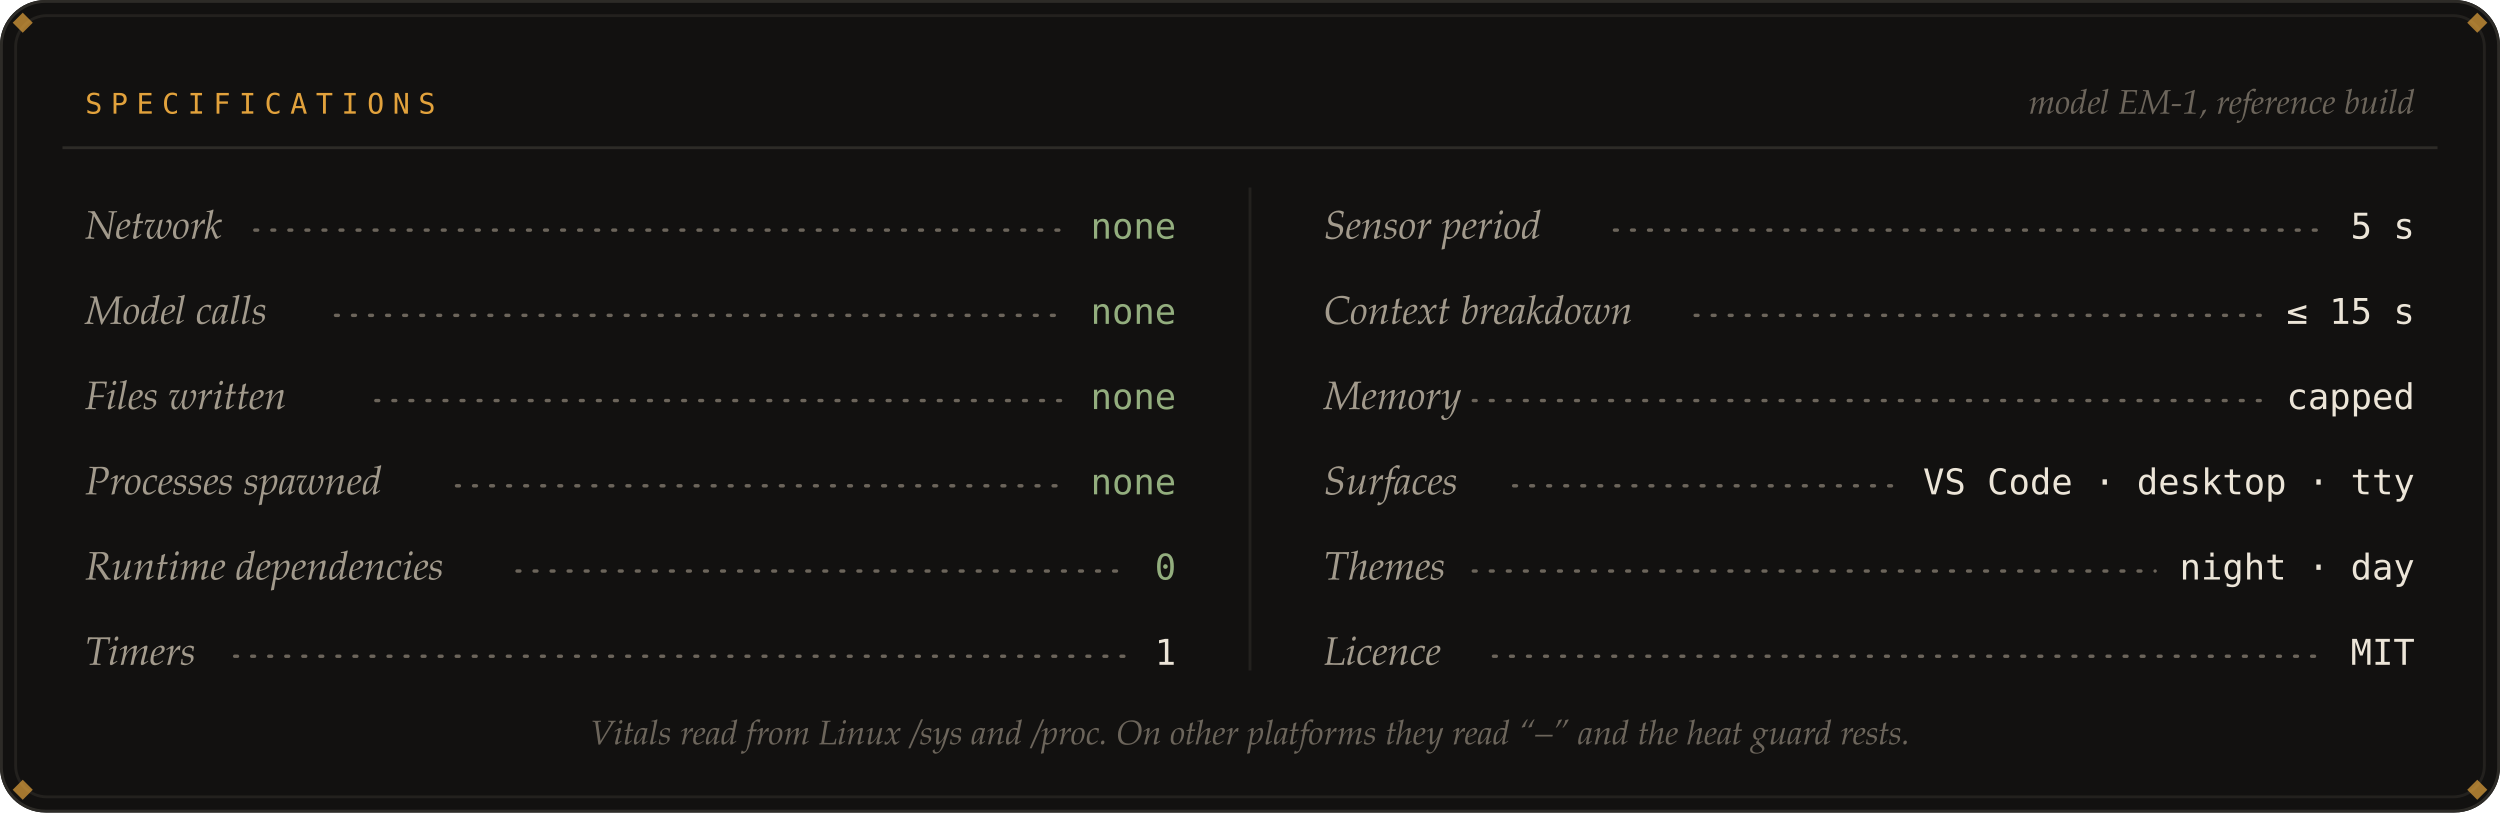
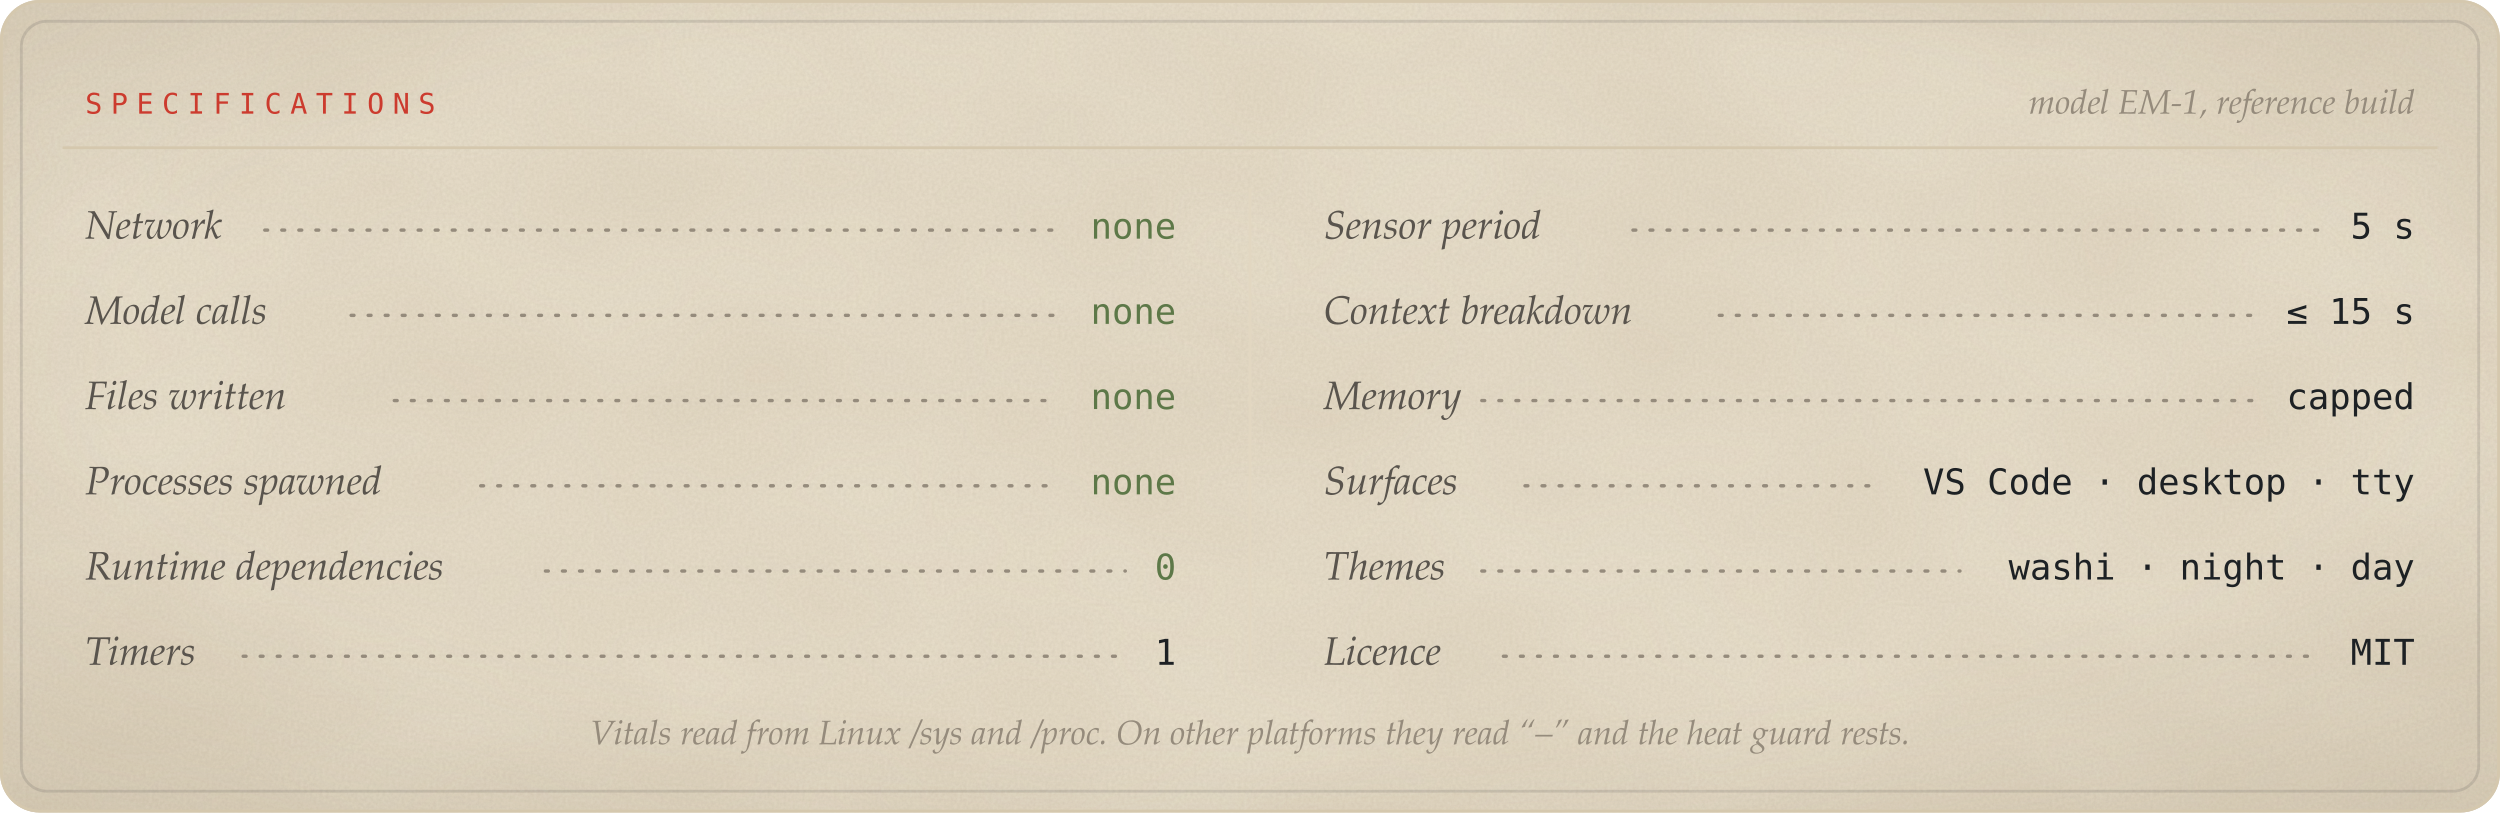
<svg xmlns="http://www.w3.org/2000/svg" viewBox="0 0 880 286" width="880" height="286" role="img" aria-label="Specifications: no network, no model calls, no files written, no processes, zero dependencies, one timer">
  <defs>
+     <filter id="spec-fibre" x="0" y="0" width="100%" height="100%">
+       <feTurbulence type="fractalNoise" baseFrequency="0.011 0.018" numOctaves="3" seed="11" />
+       <feColorMatrix values="0 0 0 0 0.55  0 0 0 0 0.45  0 0 0 0 0.3  0 0 0 0.22 0" />
+     </filter>
+     <filter id="spec-grain" x="0" y="0" width="100%" height="100%">
+       <feTurbulence type="fractalNoise" baseFrequency="0.9" numOctaves="2" seed="4" stitchTiles="stitch" />
+       <feColorMatrix values="0 0 0 0 0.3  0 0 0 0 0.25  0 0 0 0 0.18  0 0 0 0.16 0" />
+     </filter>
+     <radialGradient id="spec-vignette" cx="0.5" cy="0.45" r="0.75">
+       <stop offset="0.6" stop-color="#7a6648" stop-opacity="0" />
+       <stop offset="1" stop-color="#7a6648" stop-opacity="0.16" />
+     </radialGradient>
    <clipPath id="spec-clip">
-       <rect width="880" height="286" rx="16" />
+       <rect width="880" height="286" rx="14" />
    </clipPath>
-     <radialGradient id="spec-ember">
-       <stop offset="0" stop-color="#e2a23c" stop-opacity="0.5" />
-       <stop offset="1" stop-color="#e2a23c" stop-opacity="0" />
-     </radialGradient>
  </defs>
  <g clip-path="url(#spec-clip)">
-     <rect width="880" height="286" fill="#121110" />
+     <rect width="880" height="286" fill="#ebe2cf" />
+     <rect width="880" height="286" filter="url(#spec-fibre)" />
+     <rect width="880" height="286" filter="url(#spec-grain)" />
+     <rect width="880" height="286" fill="url(#spec-vignette)" />
+     <text x="30" y="40" font-family="ui-monospace, SFMono-Regular, Menlo, Consolas, 'DejaVu Sans Mono', monospace" font-size="10" fill="#cc3b2e" letter-spacing="3">SPECIFICATIONS</text>
+     <text x="850" y="40" font-family="Georgia, 'Iowan Old Style', 'Palatino Linotype', 'Times New Roman', serif" font-size="12" fill="#958b7c" text-anchor="end" font-style="italic">model EM-1, reference build</text>
+     <line x1="22" y1="52" x2="858" y2="52" stroke="#d5c8ae" />
+     <text x="30" y="84" font-family="Georgia, 'Iowan Old Style', 'Palatino Linotype', 'Times New Roman', serif" font-size="14" fill="#59544d" font-style="italic">Network</text>
+     <line x1="93.2" y1="81" x2="372.4" y2="81" stroke="#958b7c" stroke-width="1.2" stroke-dasharray="1 5" stroke-linecap="round" />
+     <text x="414" y="84" font-family="ui-monospace, SFMono-Regular, Menlo, Consolas, 'DejaVu Sans Mono', monospace" font-size="12.5" fill="#5d7848" text-anchor="end">none</text>
+     <text x="30" y="114" font-family="Georgia, 'Iowan Old Style', 'Palatino Linotype', 'Times New Roman', serif" font-size="14" fill="#59544d" font-style="italic">Model calls</text>
+     <line x1="123.6" y1="111" x2="372.4" y2="111" stroke="#958b7c" stroke-width="1.2" stroke-dasharray="1 5" stroke-linecap="round" />
+     <text x="414" y="114" font-family="ui-monospace, SFMono-Regular, Menlo, Consolas, 'DejaVu Sans Mono', monospace" font-size="12.5" fill="#5d7848" text-anchor="end">none</text>
+     <text x="30" y="144" font-family="Georgia, 'Iowan Old Style', 'Palatino Linotype', 'Times New Roman', serif" font-size="14" fill="#59544d" font-style="italic">Files written</text>
+     <line x1="138.8" y1="141" x2="372.4" y2="141" stroke="#958b7c" stroke-width="1.2" stroke-dasharray="1 5" stroke-linecap="round" />
+     <text x="414" y="144" font-family="ui-monospace, SFMono-Regular, Menlo, Consolas, 'DejaVu Sans Mono', monospace" font-size="12.5" fill="#5d7848" text-anchor="end">none</text>
+     <text x="30" y="174" font-family="Georgia, 'Iowan Old Style', 'Palatino Linotype', 'Times New Roman', serif" font-size="14" fill="#59544d" font-style="italic">Processes spawned</text>
+     <line x1="169.2" y1="171" x2="372.4" y2="171" stroke="#958b7c" stroke-width="1.2" stroke-dasharray="1 5" stroke-linecap="round" />
+     <text x="414" y="174" font-family="ui-monospace, SFMono-Regular, Menlo, Consolas, 'DejaVu Sans Mono', monospace" font-size="12.5" fill="#5d7848" text-anchor="end">none</text>
+     <text x="30" y="204" font-family="Georgia, 'Iowan Old Style', 'Palatino Linotype', 'Times New Roman', serif" font-size="14" fill="#59544d" font-style="italic">Runtime dependencies</text>
+     <line x1="192" y1="201" x2="396.1" y2="201" stroke="#958b7c" stroke-width="1.2" stroke-dasharray="1 5" stroke-linecap="round" />
+     <text x="414" y="204" font-family="ui-monospace, SFMono-Regular, Menlo, Consolas, 'DejaVu Sans Mono', monospace" font-size="12.5" fill="#5d7848" text-anchor="end">0</text>
+     <text x="30" y="234" font-family="Georgia, 'Iowan Old Style', 'Palatino Linotype', 'Times New Roman', serif" font-size="14" fill="#59544d" font-style="italic">Timers</text>
+     <line x1="85.6" y1="231" x2="396.1" y2="231" stroke="#958b7c" stroke-width="1.2" stroke-dasharray="1 5" stroke-linecap="round" />
+     <text x="414" y="234" font-family="ui-monospace, SFMono-Regular, Menlo, Consolas, 'DejaVu Sans Mono', monospace" font-size="12.5" fill="#1d2124" text-anchor="end">1</text>
+     <text x="466" y="84" font-family="Georgia, 'Iowan Old Style', 'Palatino Linotype', 'Times New Roman', serif" font-size="14" fill="#59544d" font-style="italic">Sensor period</text>
+     <line x1="574.8" y1="81" x2="816.3" y2="81" stroke="#958b7c" stroke-width="1.2" stroke-dasharray="1 5" stroke-linecap="round" />
+     <text x="850" y="84" font-family="ui-monospace, SFMono-Regular, Menlo, Consolas, 'DejaVu Sans Mono', monospace" font-size="12.5" fill="#1d2124" text-anchor="end">5 s</text>
+     <text x="466" y="114" font-family="Georgia, 'Iowan Old Style', 'Palatino Linotype', 'Times New Roman', serif" font-size="14" fill="#59544d" font-style="italic">Context breakdown</text>
+     <line x1="605.2" y1="111" x2="792.6" y2="111" stroke="#958b7c" stroke-width="1.2" stroke-dasharray="1 5" stroke-linecap="round" />
+     <text x="850" y="114" font-family="ui-monospace, SFMono-Regular, Menlo, Consolas, 'DejaVu Sans Mono', monospace" font-size="12.5" fill="#1d2124" text-anchor="end">≤ 15 s</text>
+     <text x="466" y="144" font-family="Georgia, 'Iowan Old Style', 'Palatino Linotype', 'Times New Roman', serif" font-size="14" fill="#59544d" font-style="italic">Memory</text>
+     <line x1="521.6" y1="141" x2="792.6" y2="141" stroke="#958b7c" stroke-width="1.2" stroke-dasharray="1 5" stroke-linecap="round" />
+     <text x="850" y="144" font-family="ui-monospace, SFMono-Regular, Menlo, Consolas, 'DejaVu Sans Mono', monospace" font-size="12.5" fill="#1d2124" text-anchor="end">capped</text>
+     <text x="466" y="174" font-family="Georgia, 'Iowan Old Style', 'Palatino Linotype', 'Times New Roman', serif" font-size="14" fill="#59544d" font-style="italic">Surfaces</text>
+     <line x1="536.8" y1="171" x2="658.3" y2="171" stroke="#958b7c" stroke-width="1.2" stroke-dasharray="1 5" stroke-linecap="round" />
+     <text x="850" y="174" font-family="ui-monospace, SFMono-Regular, Menlo, Consolas, 'DejaVu Sans Mono', monospace" font-size="12.5" fill="#1d2124" text-anchor="end">VS Code · desktop · tty</text>
+     <text x="466" y="204" font-family="Georgia, 'Iowan Old Style', 'Palatino Linotype', 'Times New Roman', serif" font-size="14" fill="#59544d" font-style="italic">Themes</text>
+     <line x1="521.6" y1="201" x2="689.9" y2="201" stroke="#958b7c" stroke-width="1.2" stroke-dasharray="1 5" stroke-linecap="round" />
+     <text x="850" y="204" font-family="ui-monospace, SFMono-Regular, Menlo, Consolas, 'DejaVu Sans Mono', monospace" font-size="12.5" fill="#1d2124" text-anchor="end">washi · night · day</text>
+     <text x="466" y="234" font-family="Georgia, 'Iowan Old Style', 'Palatino Linotype', 'Times New Roman', serif" font-size="14" fill="#59544d" font-style="italic">Licence</text>
+     <line x1="529.2" y1="231" x2="816.3" y2="231" stroke="#958b7c" stroke-width="1.2" stroke-dasharray="1 5" stroke-linecap="round" />
+     <text x="850" y="234" font-family="ui-monospace, SFMono-Regular, Menlo, Consolas, 'DejaVu Sans Mono', monospace" font-size="12.5" fill="#1d2124" text-anchor="end">MIT</text>
+     <line x1="440" y1="66" x2="440" y2="236" stroke="#e2d7c1" />
+     <text x="440" y="262" font-family="Georgia, 'Iowan Old Style', 'Palatino Linotype', 'Times New Roman', serif" font-size="12" fill="#958b7c" text-anchor="middle" font-style="italic">Vitals read from Linux /sys and /proc. On other platforms they read “–” and the heat guard rests.</text>
  </g>
-   <rect x="0.5" y="0.5" width="879" height="285" rx="15.5" fill="none" stroke="#2d2b27" />
-   <rect x="5.5" y="5.5" width="869" height="275" rx="11" fill="none" stroke="#23211e" />
-   <rect x="5.5" y="5.5" width="5" height="5" fill="#e2a23c" opacity="0.7" transform="rotate(45 8 8)" />
-   <rect x="869.5" y="5.5" width="5" height="5" fill="#e2a23c" opacity="0.7" transform="rotate(45 872 8)" />
-   <rect x="5.5" y="275.5" width="5" height="5" fill="#e2a23c" opacity="0.7" transform="rotate(45 8 278)" />
-   <rect x="869.5" y="275.5" width="5" height="5" fill="#e2a23c" opacity="0.7" transform="rotate(45 872 278)" />
-   <text x="30" y="40" font-family="ui-monospace, SFMono-Regular, Menlo, Consolas, 'DejaVu Sans Mono', monospace" font-size="10" fill="#e2a23c" letter-spacing="3">SPECIFICATIONS</text>
-   <text x="850" y="40" font-family="Georgia, 'Iowan Old Style', 'Palatino Linotype', 'Times New Roman', serif" font-size="12" fill="#6c655b" text-anchor="end" font-style="italic">model EM-1, reference build</text>
-   <line x1="22" y1="52" x2="858" y2="52" stroke="#2d2b27" />
-   <text x="30" y="84" font-family="Georgia, 'Iowan Old Style', 'Palatino Linotype', 'Times New Roman', serif" font-size="14" fill="#a29a8c" font-style="italic">Network</text>
-   <line x1="89.7" y1="81" x2="374.4" y2="81" stroke="#6c655b" stroke-width="1.2" stroke-dasharray="1 5" stroke-linecap="round" />
-   <text x="414" y="84" font-family="ui-monospace, SFMono-Regular, Menlo, Consolas, 'DejaVu Sans Mono', monospace" font-size="12.5" fill="#93ae7e" text-anchor="end">none</text>
-   <text x="30" y="114" font-family="Georgia, 'Iowan Old Style', 'Palatino Linotype', 'Times New Roman', serif" font-size="14" fill="#a29a8c" font-style="italic">Model calls</text>
-   <line x1="118.1" y1="111" x2="374.4" y2="111" stroke="#6c655b" stroke-width="1.2" stroke-dasharray="1 5" stroke-linecap="round" />
-   <text x="414" y="114" font-family="ui-monospace, SFMono-Regular, Menlo, Consolas, 'DejaVu Sans Mono', monospace" font-size="12.5" fill="#93ae7e" text-anchor="end">none</text>
-   <text x="30" y="144" font-family="Georgia, 'Iowan Old Style', 'Palatino Linotype', 'Times New Roman', serif" font-size="14" fill="#a29a8c" font-style="italic">Files written</text>
-   <line x1="132.3" y1="141" x2="374.4" y2="141" stroke="#6c655b" stroke-width="1.2" stroke-dasharray="1 5" stroke-linecap="round" />
-   <text x="414" y="144" font-family="ui-monospace, SFMono-Regular, Menlo, Consolas, 'DejaVu Sans Mono', monospace" font-size="12.5" fill="#93ae7e" text-anchor="end">none</text>
-   <text x="30" y="174" font-family="Georgia, 'Iowan Old Style', 'Palatino Linotype', 'Times New Roman', serif" font-size="14" fill="#a29a8c" font-style="italic">Processes spawned</text>
-   <line x1="160.7" y1="171" x2="374.4" y2="171" stroke="#6c655b" stroke-width="1.2" stroke-dasharray="1 5" stroke-linecap="round" />
-   <text x="414" y="174" font-family="ui-monospace, SFMono-Regular, Menlo, Consolas, 'DejaVu Sans Mono', monospace" font-size="12.5" fill="#93ae7e" text-anchor="end">none</text>
-   <text x="30" y="204" font-family="Georgia, 'Iowan Old Style', 'Palatino Linotype', 'Times New Roman', serif" font-size="14" fill="#a29a8c" font-style="italic">Runtime dependencies</text>
-   <line x1="182" y1="201" x2="396.6" y2="201" stroke="#6c655b" stroke-width="1.2" stroke-dasharray="1 5" stroke-linecap="round" />
-   <text x="414" y="204" font-family="ui-monospace, SFMono-Regular, Menlo, Consolas, 'DejaVu Sans Mono', monospace" font-size="12.5" fill="#93ae7e" text-anchor="end">0</text>
-   <text x="30" y="234" font-family="Georgia, 'Iowan Old Style', 'Palatino Linotype', 'Times New Roman', serif" font-size="14" fill="#a29a8c" font-style="italic">Timers</text>
-   <line x1="82.6" y1="231" x2="396.6" y2="231" stroke="#6c655b" stroke-width="1.2" stroke-dasharray="1 5" stroke-linecap="round" />
-   <text x="414" y="234" font-family="ui-monospace, SFMono-Regular, Menlo, Consolas, 'DejaVu Sans Mono', monospace" font-size="12.5" fill="#ece5d8" text-anchor="end">1</text>
-   <text x="466" y="84" font-family="Georgia, 'Iowan Old Style', 'Palatino Linotype', 'Times New Roman', serif" font-size="14" fill="#a29a8c" font-style="italic">Sensor period</text>
-   <line x1="568.3" y1="81" x2="817.8" y2="81" stroke="#6c655b" stroke-width="1.2" stroke-dasharray="1 5" stroke-linecap="round" />
-   <text x="850" y="84" font-family="ui-monospace, SFMono-Regular, Menlo, Consolas, 'DejaVu Sans Mono', monospace" font-size="12.5" fill="#ece5d8" text-anchor="end">5 s</text>
-   <text x="466" y="114" font-family="Georgia, 'Iowan Old Style', 'Palatino Linotype', 'Times New Roman', serif" font-size="14" fill="#a29a8c" font-style="italic">Context breakdown</text>
-   <line x1="596.7" y1="111" x2="795.6" y2="111" stroke="#6c655b" stroke-width="1.2" stroke-dasharray="1 5" stroke-linecap="round" />
-   <text x="850" y="114" font-family="ui-monospace, SFMono-Regular, Menlo, Consolas, 'DejaVu Sans Mono', monospace" font-size="12.5" fill="#ece5d8" text-anchor="end">≤ 15 s</text>
-   <text x="466" y="144" font-family="Georgia, 'Iowan Old Style', 'Palatino Linotype', 'Times New Roman', serif" font-size="14" fill="#a29a8c" font-style="italic">Memory</text>
-   <line x1="518.6" y1="141" x2="795.6" y2="141" stroke="#6c655b" stroke-width="1.2" stroke-dasharray="1 5" stroke-linecap="round" />
-   <text x="850" y="144" font-family="ui-monospace, SFMono-Regular, Menlo, Consolas, 'DejaVu Sans Mono', monospace" font-size="12.5" fill="#ece5d8" text-anchor="end">capped</text>
-   <text x="466" y="174" font-family="Georgia, 'Iowan Old Style', 'Palatino Linotype', 'Times New Roman', serif" font-size="14" fill="#a29a8c" font-style="italic">Surfaces</text>
-   <line x1="532.8" y1="171" x2="669.8" y2="171" stroke="#6c655b" stroke-width="1.2" stroke-dasharray="1 5" stroke-linecap="round" />
-   <text x="850" y="174" font-family="ui-monospace, SFMono-Regular, Menlo, Consolas, 'DejaVu Sans Mono', monospace" font-size="12.5" fill="#ece5d8" text-anchor="end">VS Code · desktop · tty</text>
-   <text x="466" y="204" font-family="Georgia, 'Iowan Old Style', 'Palatino Linotype', 'Times New Roman', serif" font-size="14" fill="#a29a8c" font-style="italic">Themes</text>
-   <line x1="518.6" y1="201" x2="758.6" y2="201" stroke="#6c655b" stroke-width="1.2" stroke-dasharray="1 5" stroke-linecap="round" />
-   <text x="850" y="204" font-family="ui-monospace, SFMono-Regular, Menlo, Consolas, 'DejaVu Sans Mono', monospace" font-size="12.5" fill="#ece5d8" text-anchor="end">night · day</text>
-   <text x="466" y="234" font-family="Georgia, 'Iowan Old Style', 'Palatino Linotype', 'Times New Roman', serif" font-size="14" fill="#a29a8c" font-style="italic">Licence</text>
-   <line x1="525.7" y1="231" x2="817.8" y2="231" stroke="#6c655b" stroke-width="1.2" stroke-dasharray="1 5" stroke-linecap="round" />
-   <text x="850" y="234" font-family="ui-monospace, SFMono-Regular, Menlo, Consolas, 'DejaVu Sans Mono', monospace" font-size="12.5" fill="#ece5d8" text-anchor="end">MIT</text>
-   <line x1="440" y1="66" x2="440" y2="236" stroke="#23211e" />
-   <text x="440" y="262" font-family="Georgia, 'Iowan Old Style', 'Palatino Linotype', 'Times New Roman', serif" font-size="12" fill="#6c655b" text-anchor="middle" font-style="italic">Vitals read from Linux /sys and /proc. On other platforms they read “–” and the heat guard rests.</text>
+   <rect x="0.5" y="0.5" width="879" height="285" rx="13.5" fill="none" stroke="#d5c8ae" />
+   <rect x="7.5" y="7.5" width="865" height="271" rx="9" fill="none" stroke="#1d2124" stroke-opacity="0.12" />
</svg>
